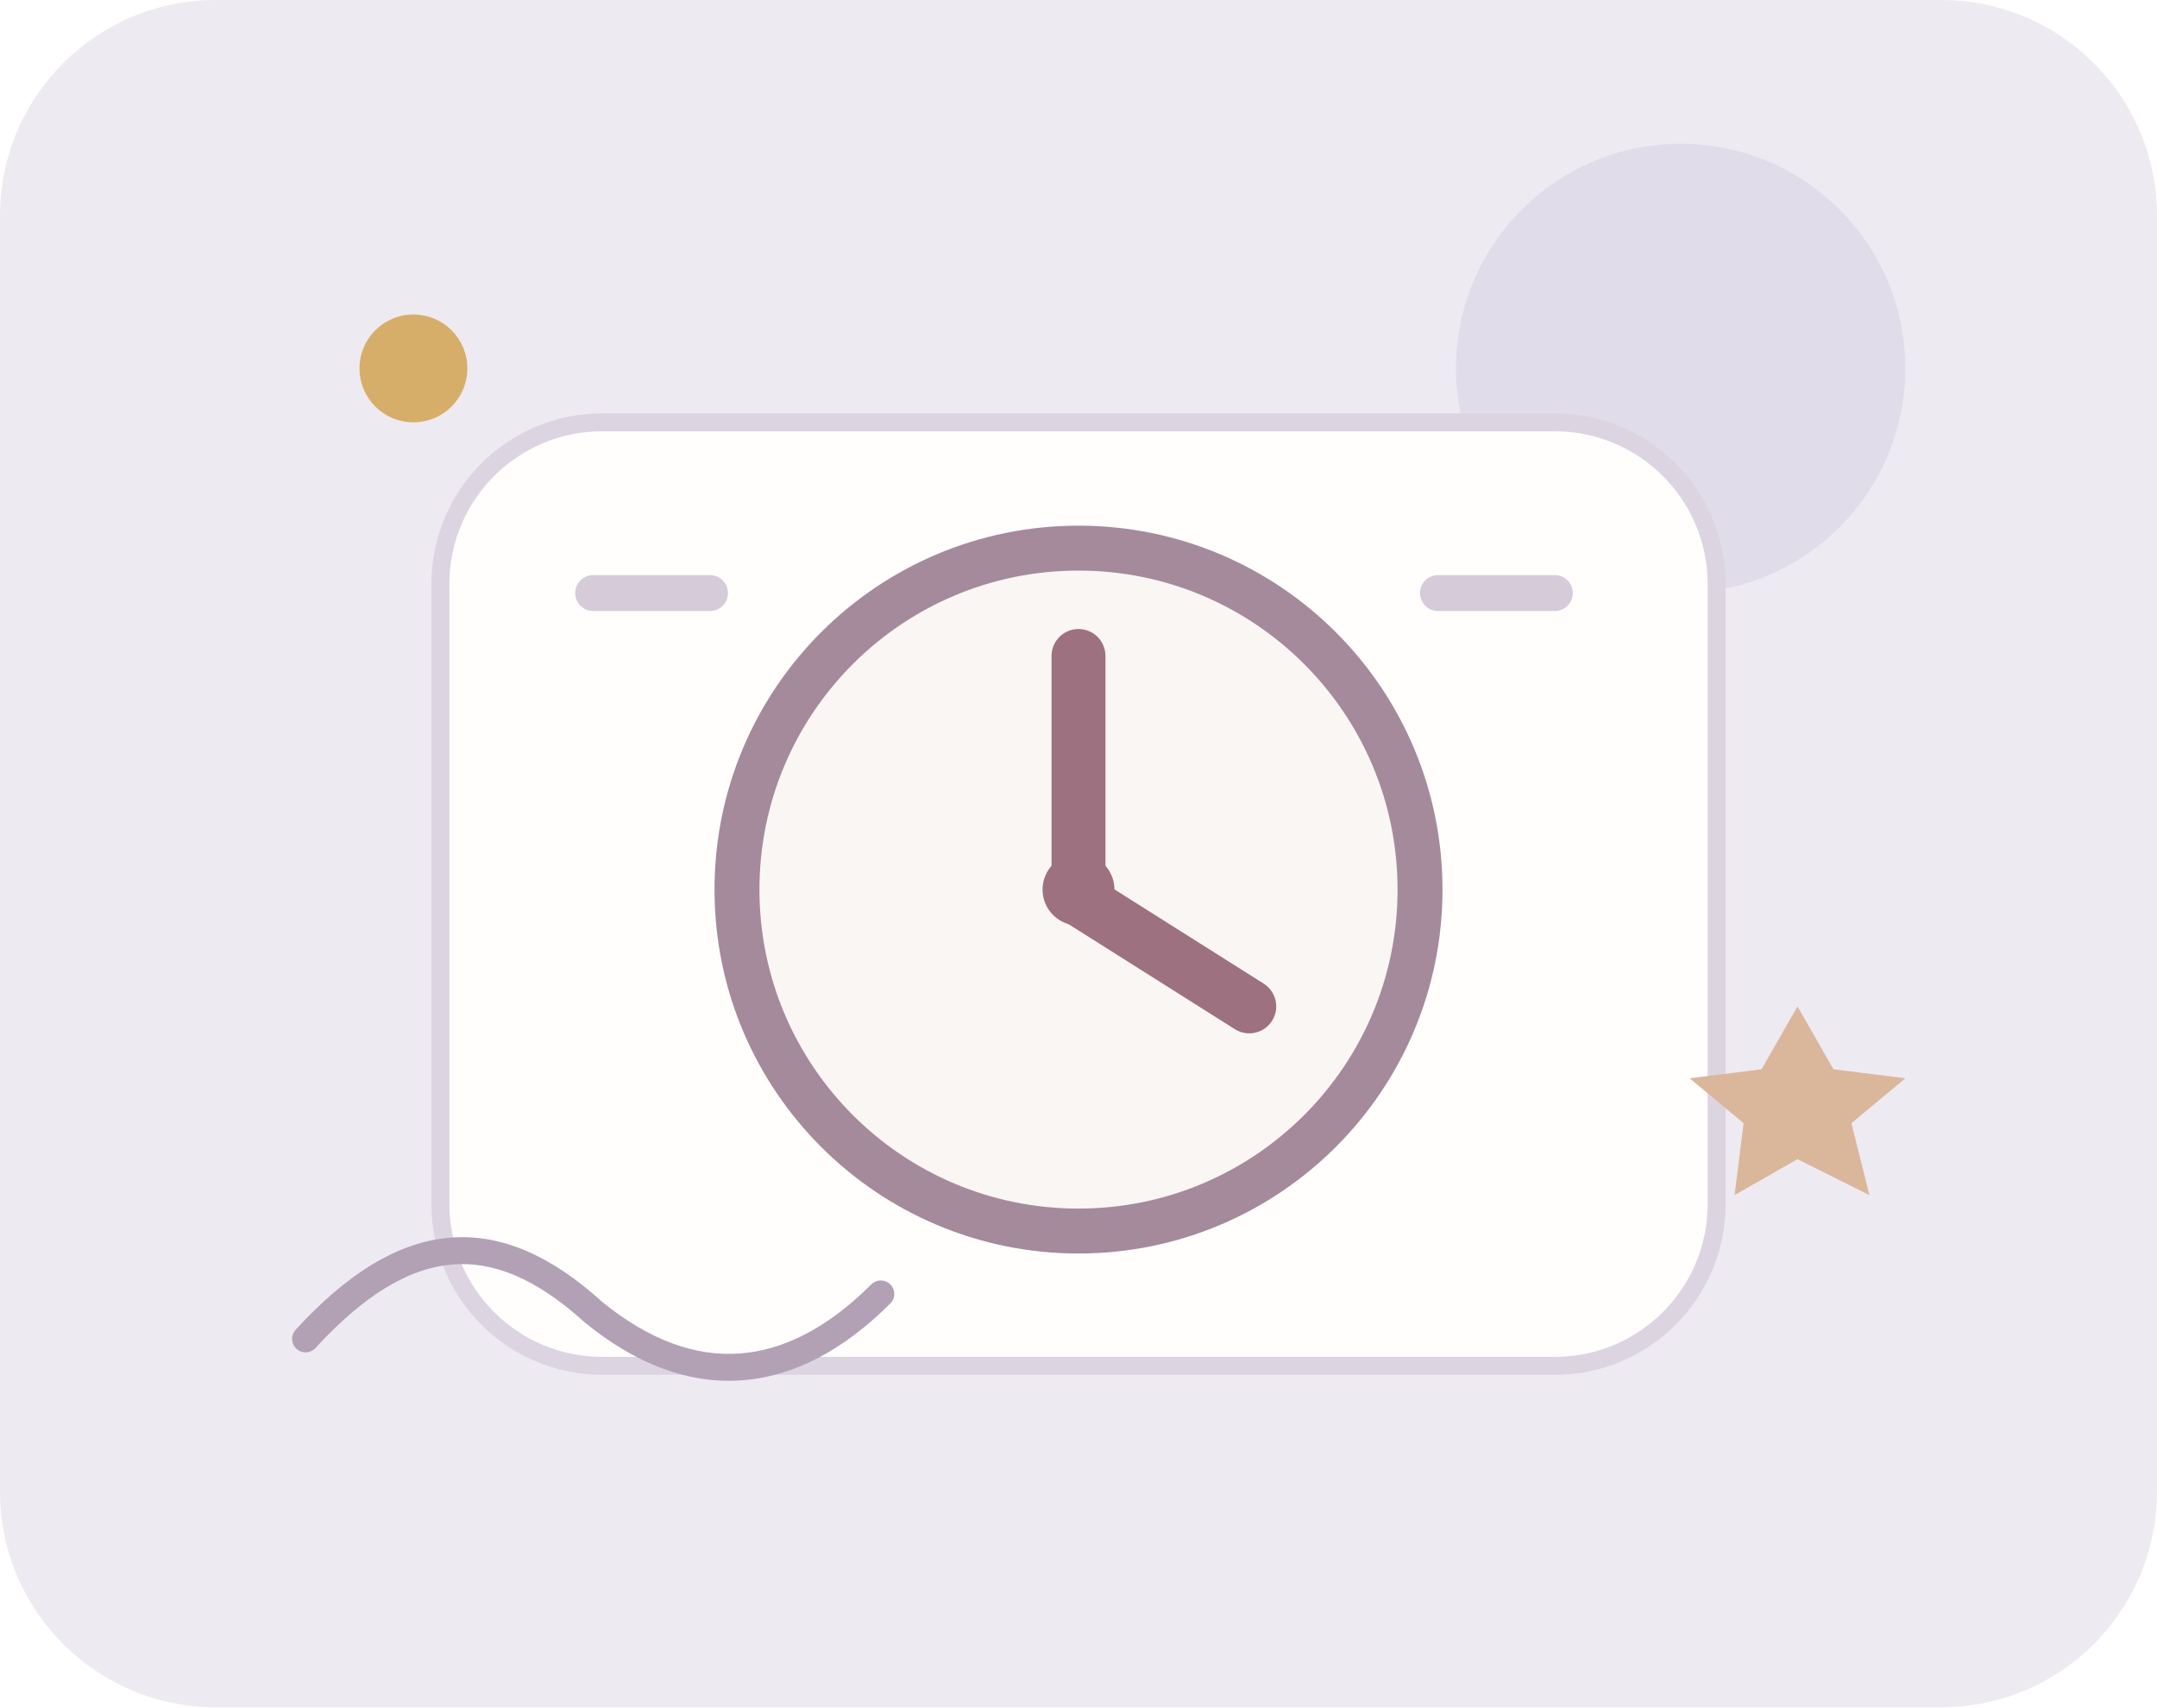
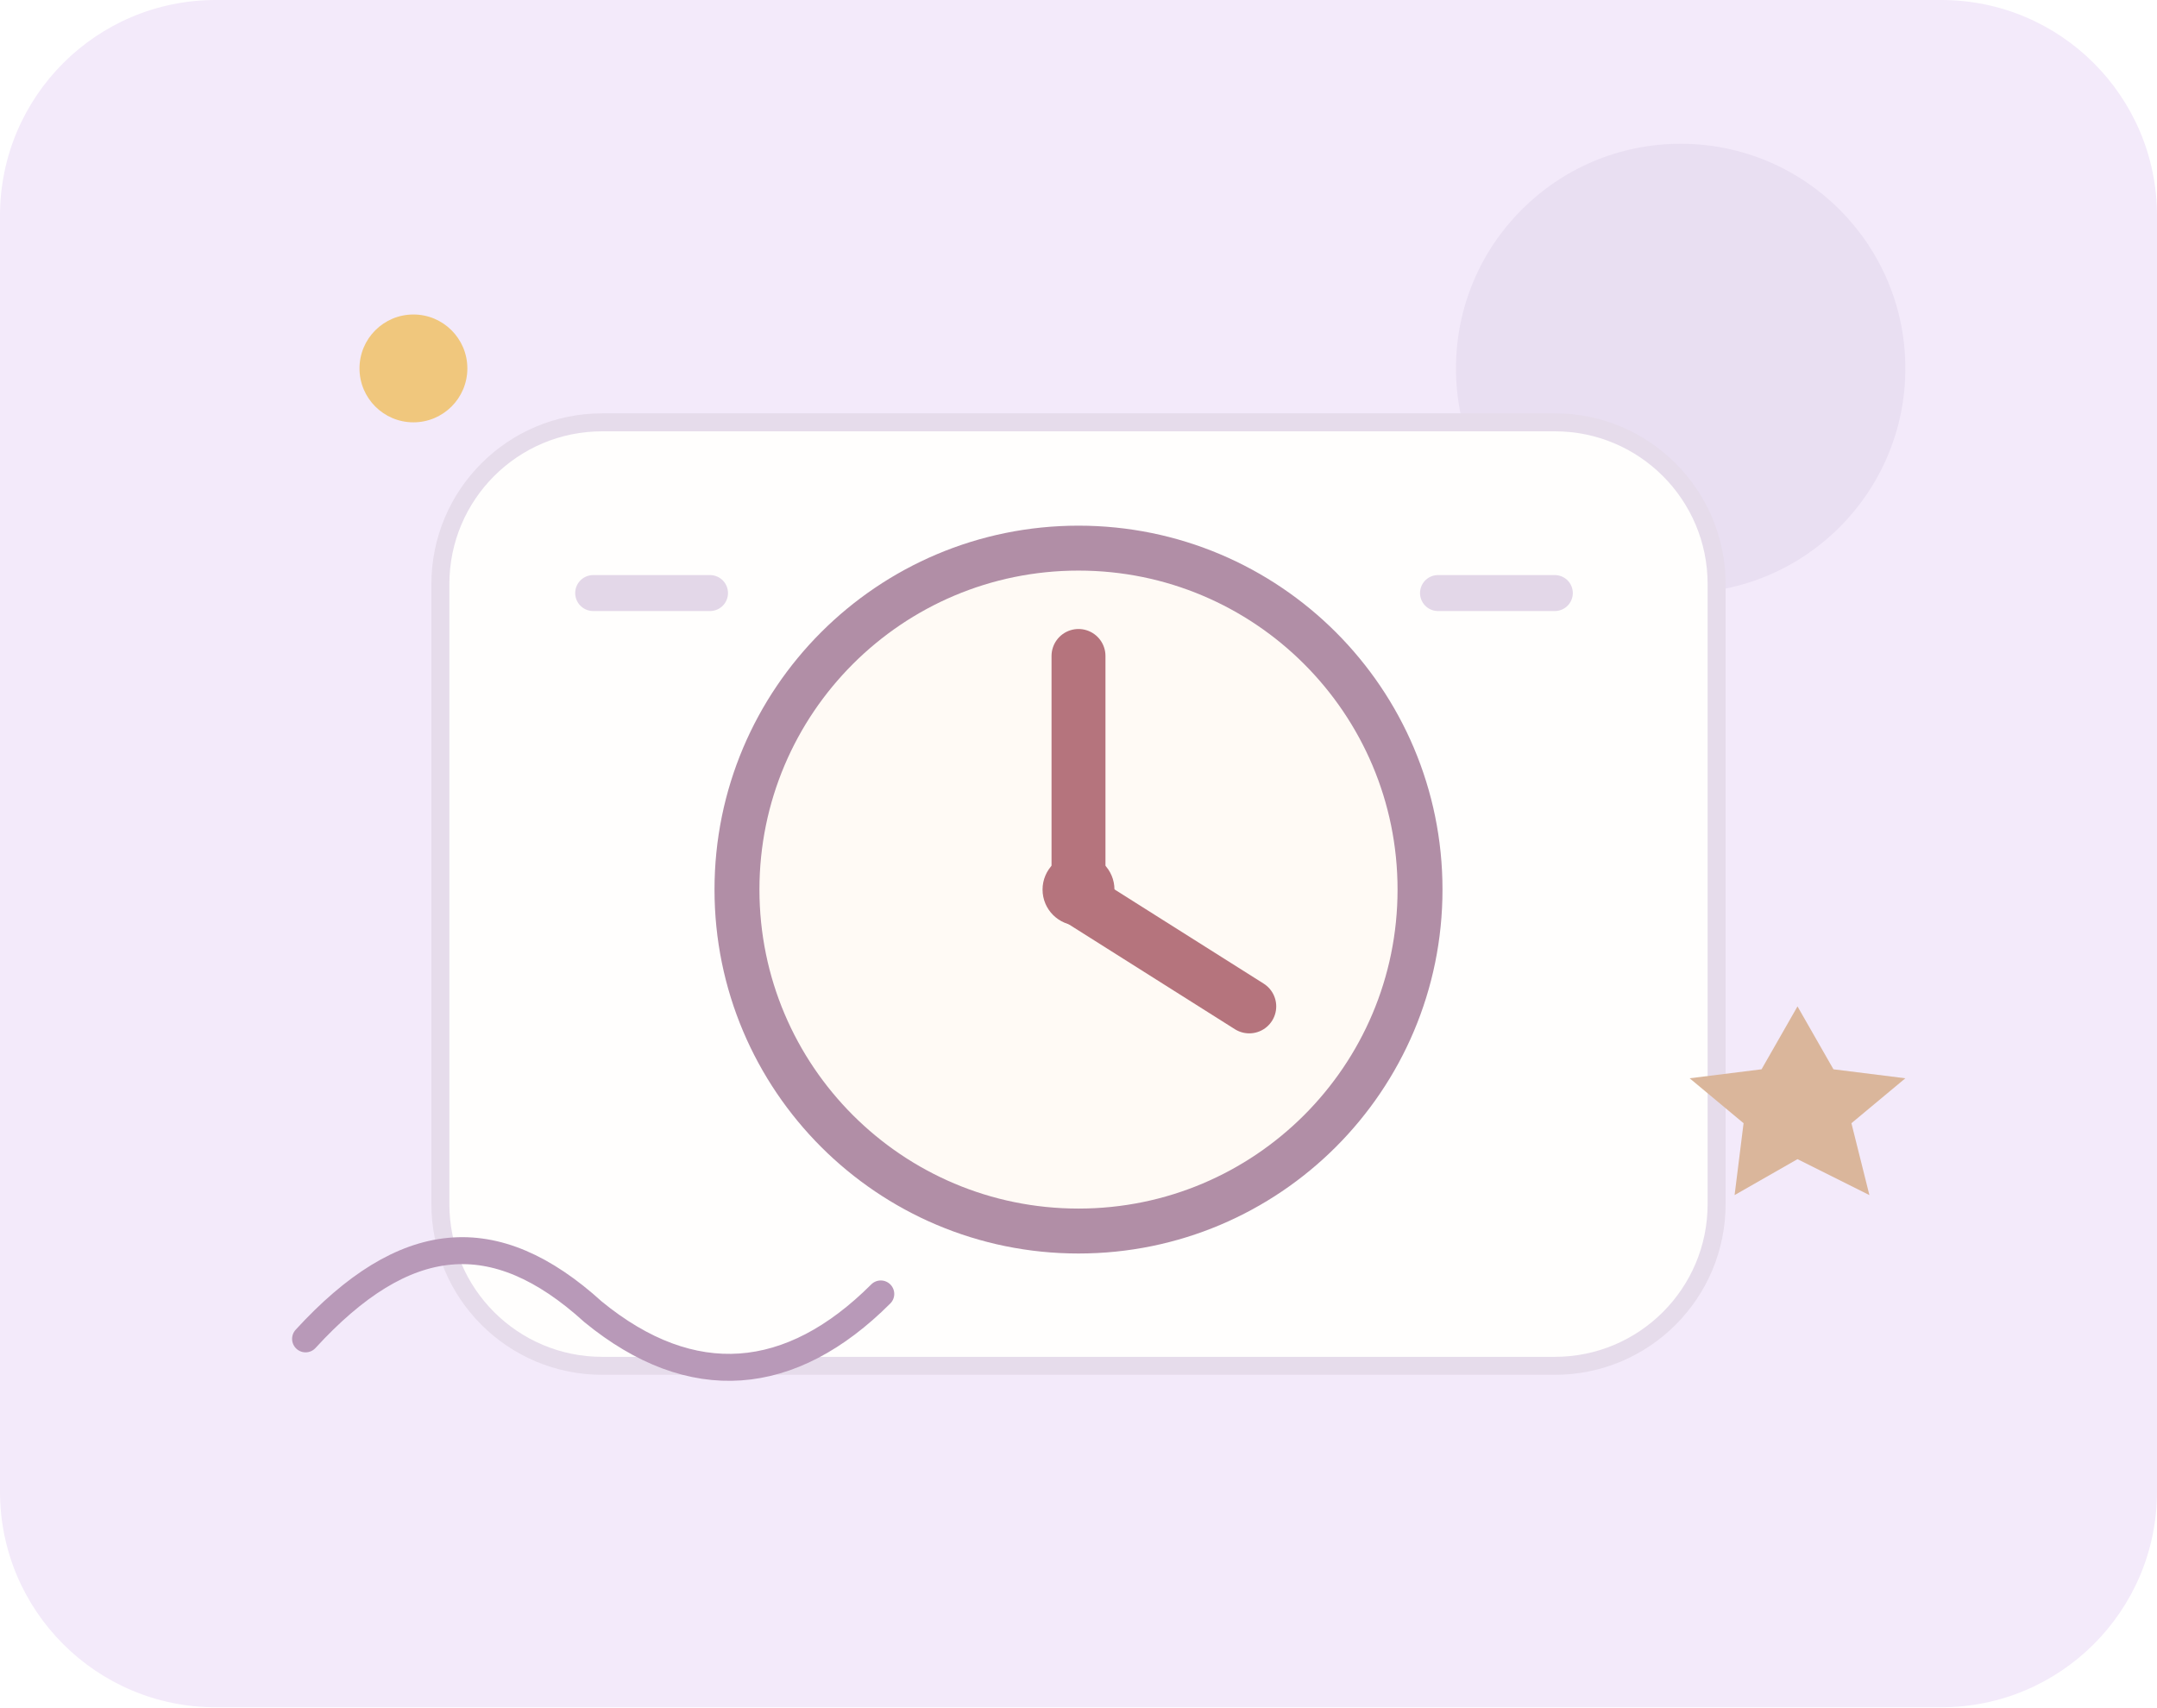
<svg xmlns="http://www.w3.org/2000/svg" width="240" height="190" viewBox="0 0 240 190" fill="none">
-   <rect width="240" height="190" rx="24" fill="#EEEAF2" />
-   <circle cx="187" cy="41" r="25" fill="#E1DCE9" />
-   <rect x="49" y="47" width="142" height="105" rx="18" fill="#FFFEFC" stroke="#DDD4E2" stroke-width="2" />
-   <circle cx="120" cy="99" r="38" fill="#F9F6F3" stroke="#A58A9C" stroke-width="5" />
-   <path d="M120 73v27l19 12" stroke="#9E7180" stroke-width="6" stroke-linecap="round" stroke-linejoin="round" />
-   <circle cx="120" cy="99" r="4" fill="#9E7180" />
-   <path d="M66 66h13m81 0h13" stroke="#D6CBD9" stroke-width="4" stroke-linecap="round" />
-   <path d="M34 149c11-12 21-13 32-3 11 9 22 8 32-2" stroke="#B2A1B4" stroke-width="3" stroke-linecap="round" />
-   <circle cx="46" cy="41" r="6" fill="#D6AE69" />
+   <rect width="240" height="190" rx="24" fill="#f3eafa" />
+   <circle cx="187" cy="41" r="25" fill="#e9dff2" />
+   <rect x="49" y="47" width="142" height="105" rx="18" fill="#fffefd" stroke="#e6dceb" stroke-width="2" />
+   <circle cx="120" cy="99" r="38" fill="#fffaf5" stroke="#b18ea6" stroke-width="5" />
+   <path d="M120 73v27l19 12" stroke="#b5747d" stroke-width="6" stroke-linecap="round" stroke-linejoin="round" />
+   <circle cx="120" cy="99" r="4" fill="#b5747d" />
+   <path d="M66 66h13m81 0h13" stroke="#e3d7e8" stroke-width="4" stroke-linecap="round" />
+   <path d="M34 149c11-12 21-13 32-3 11 9 22 8 32-2" stroke="#b899b8" stroke-width="3" stroke-linecap="round" />
+   <circle cx="46" cy="41" r="6" fill="#f0c77d" />
  <path d="m200 112 4 7 8 1-6 5 2 8-8-4-7 4 1-8-6-5 8-1 4-7Z" fill="#DAB69B" />
</svg>
